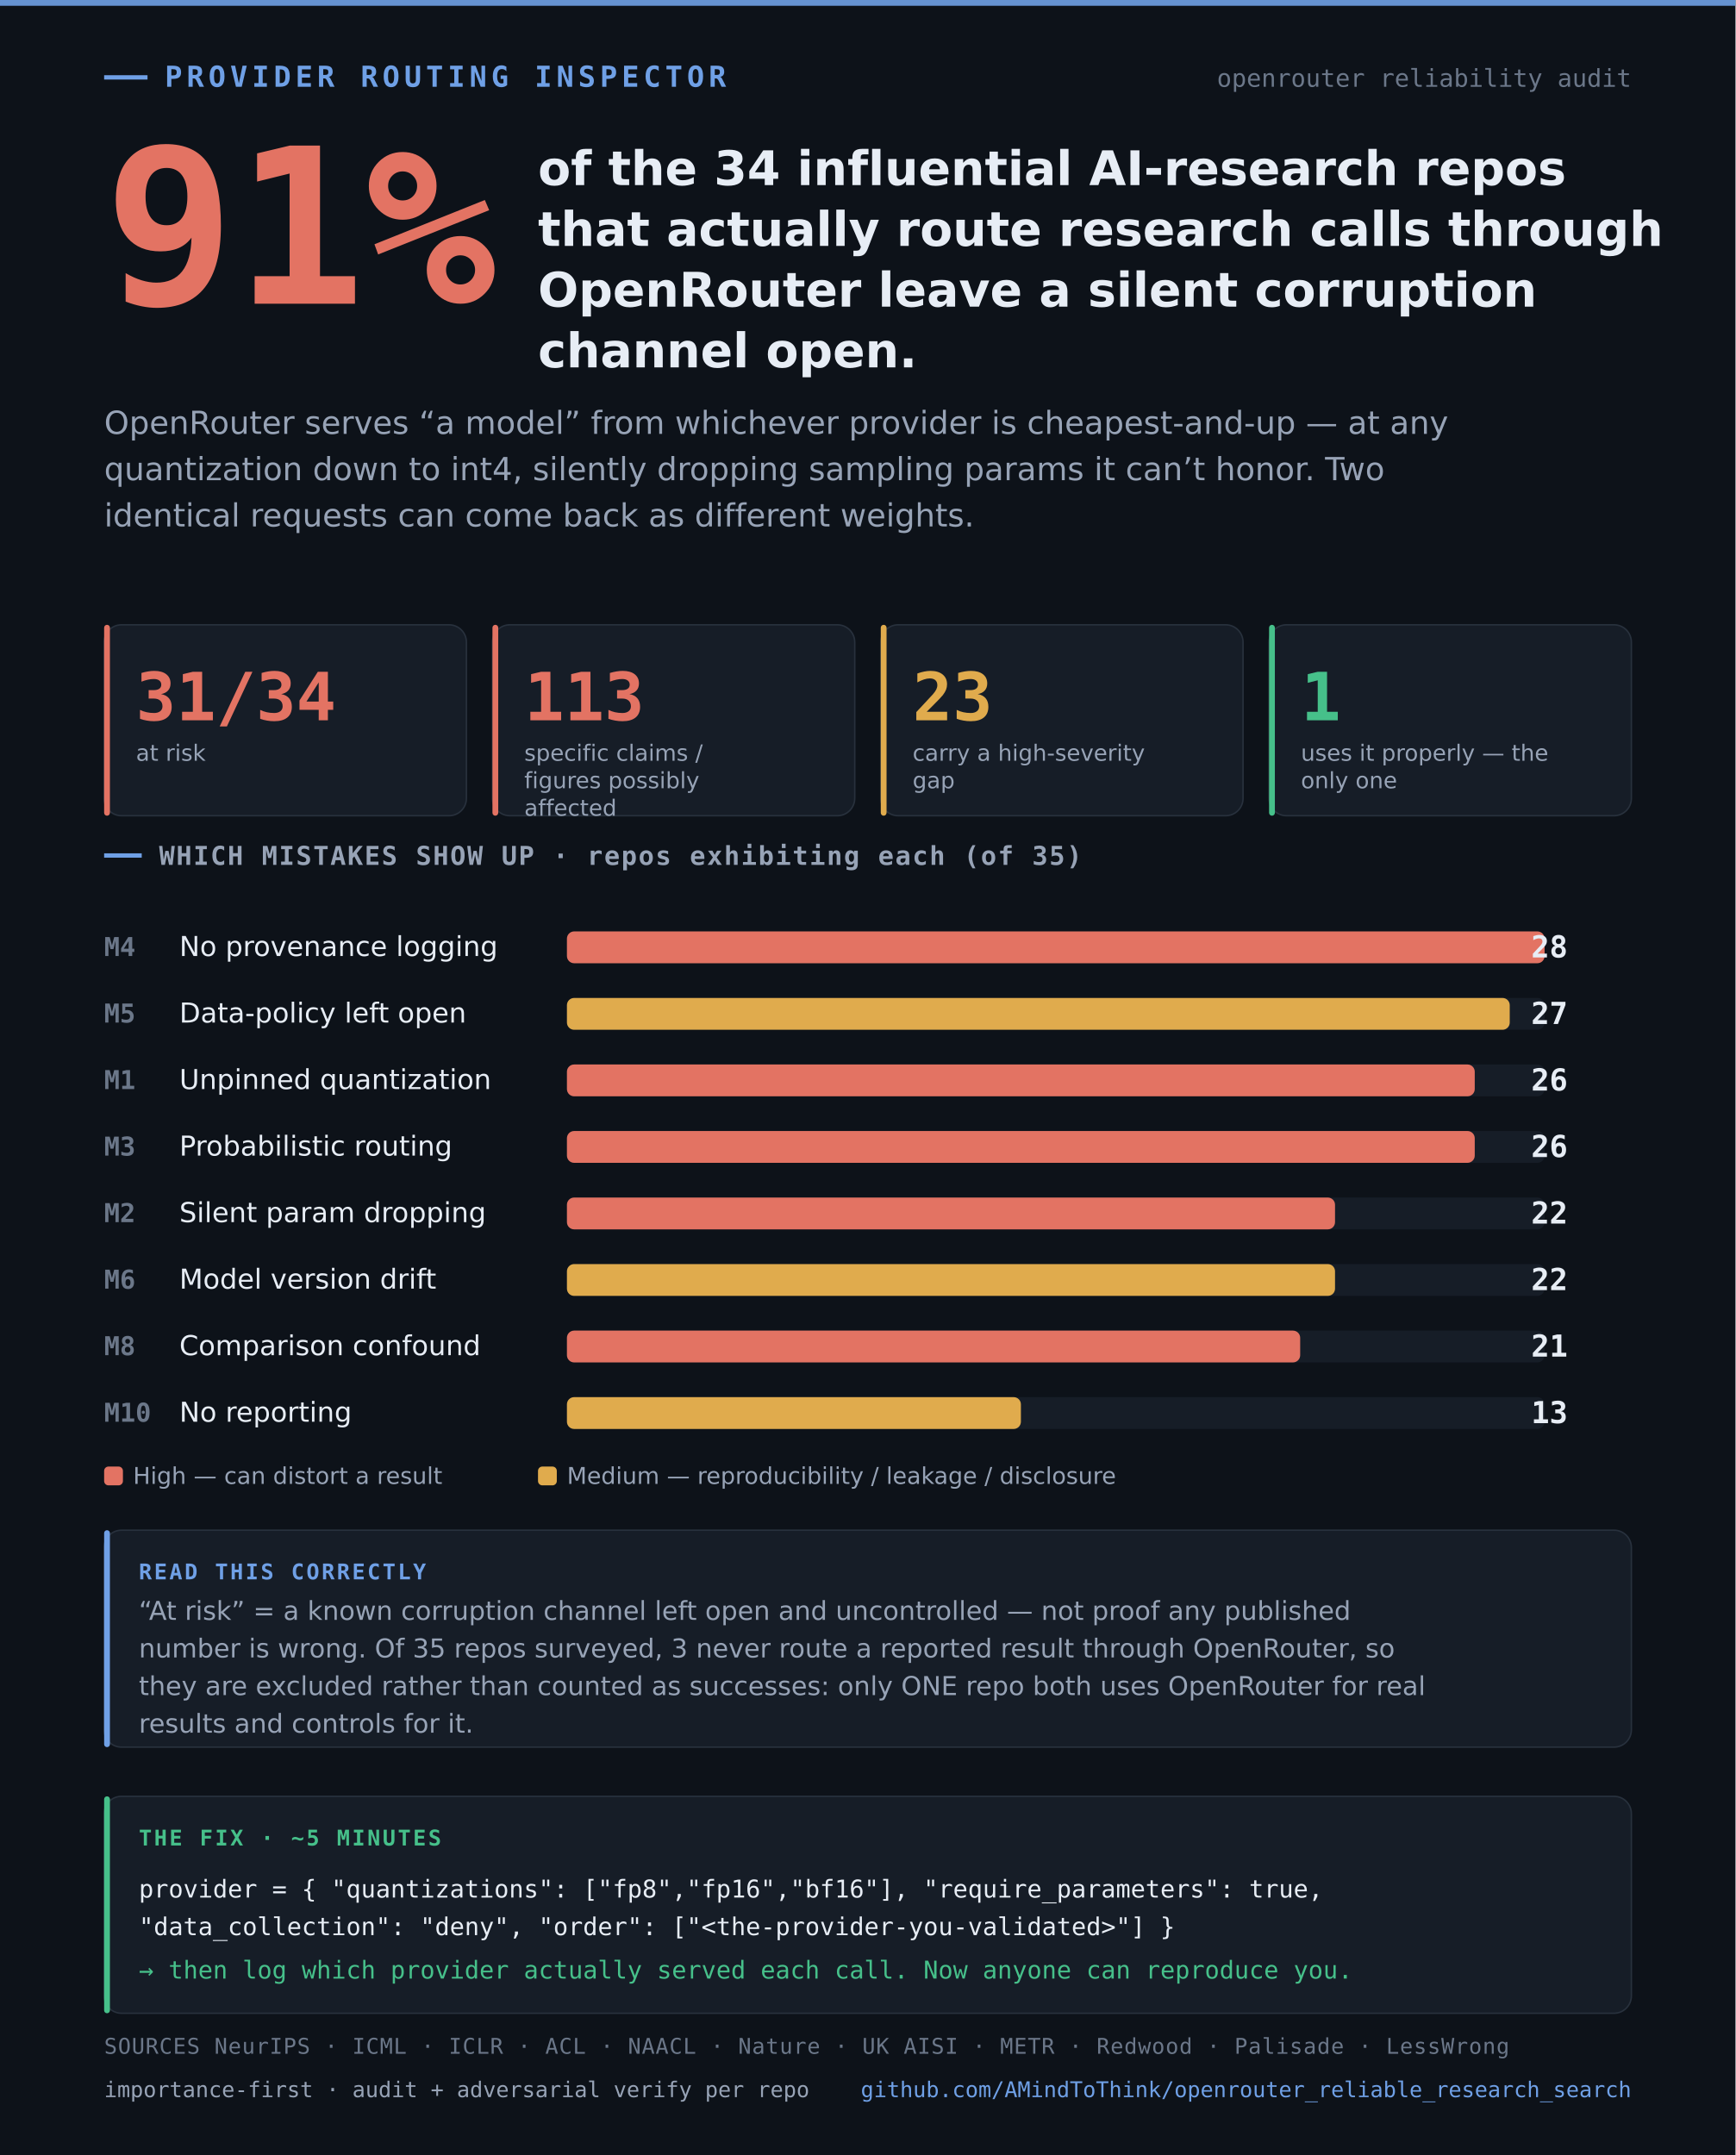
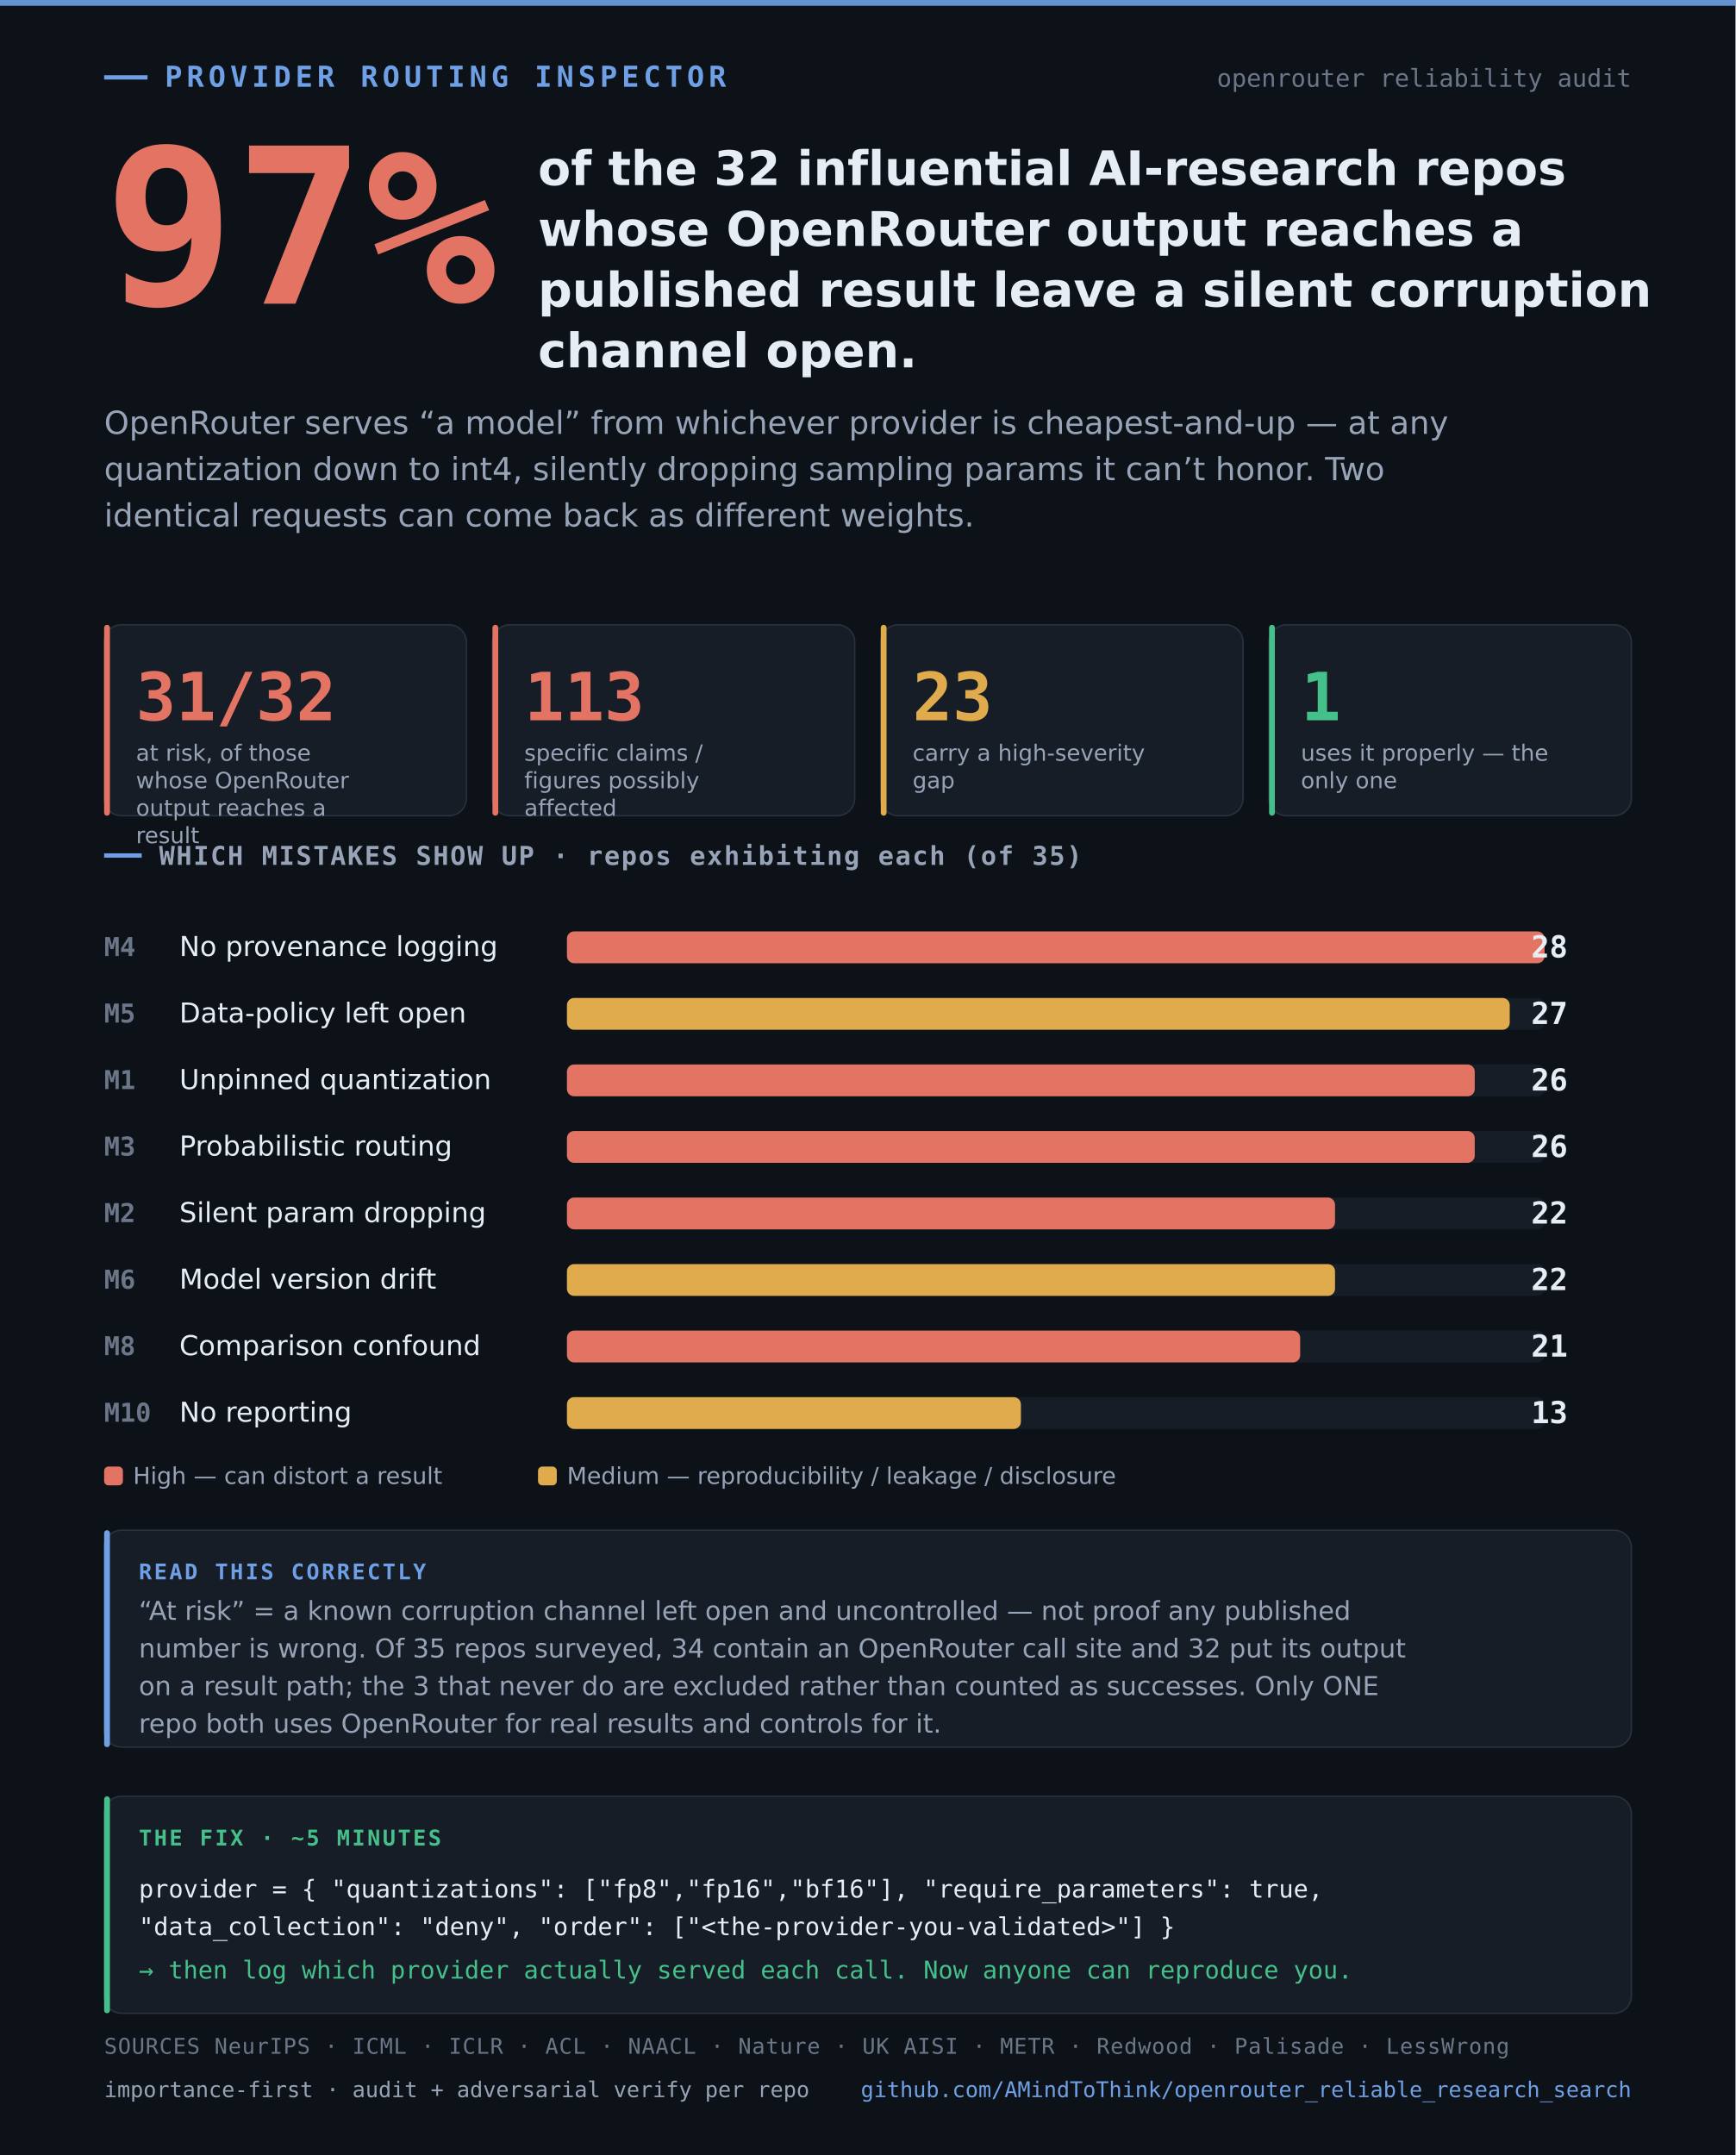
<svg xmlns="http://www.w3.org/2000/svg" width="1200" height="1490" viewBox="0 0 1200 1490">
  <rect width="1200" height="1490" fill="#0d1219" />
  <rect x="0" y="0" width="1200" height="4" fill="#6fa0e6" opacity="0.9" />
  <rect x="72" y="52" width="30" height="3" fill="#6fa0e6" />
  <text x="114" y="60" font-family="DejaVu Sans Mono, monospace" font-size="20" font-weight="bold" fill="#6fa0e6" text-anchor="start" letter-spacing="3" opacity="1">PROVIDER ROUTING INSPECTOR</text>
  <text x="1128" y="60" font-family="DejaVu Sans Mono, monospace" font-size="17" font-weight="normal" fill="#6b7789" text-anchor="end" opacity="1">openrouter reliability audit</text>
-   <text x="72" y="210" font-family="DejaVu Sans Mono, monospace" font-size="150" font-weight="bold" fill="#e37363" text-anchor="start" opacity="1">91%</text>
-   <text x="372" y="128" font-family="DejaVu Sans, sans-serif" font-size="33" font-weight="bold" fill="#e7edf5" text-anchor="start" opacity="1">of the 34 influential AI-research repos</text>
-   <text x="372" y="170" font-family="DejaVu Sans, sans-serif" font-size="33" font-weight="bold" fill="#e7edf5" text-anchor="start" opacity="1">that actually route research calls through</text>
-   <text x="372" y="212" font-family="DejaVu Sans, sans-serif" font-size="33" font-weight="bold" fill="#e7edf5" text-anchor="start" opacity="1">OpenRouter leave a silent corruption</text>
+   <text x="72" y="210" font-family="DejaVu Sans Mono, monospace" font-size="150" font-weight="bold" fill="#e37363" text-anchor="start" opacity="1">97%</text>
+   <text x="372" y="128" font-family="DejaVu Sans, sans-serif" font-size="33" font-weight="bold" fill="#e7edf5" text-anchor="start" opacity="1">of the 32 influential AI-research repos</text>
+   <text x="372" y="170" font-family="DejaVu Sans, sans-serif" font-size="33" font-weight="bold" fill="#e7edf5" text-anchor="start" opacity="1">whose OpenRouter output reaches a</text>
+   <text x="372" y="212" font-family="DejaVu Sans, sans-serif" font-size="33" font-weight="bold" fill="#e7edf5" text-anchor="start" opacity="1">published result leave a silent corruption</text>
  <text x="372" y="254" font-family="DejaVu Sans, sans-serif" font-size="33" font-weight="bold" fill="#e7edf5" text-anchor="start" opacity="1">channel open.</text>
  <text x="72" y="300" font-family="DejaVu Sans, sans-serif" font-size="22" font-weight="normal" fill="#97a3b6" text-anchor="start" opacity="1">OpenRouter serves “a model” from whichever provider is cheapest-and-up — at any</text>
  <text x="72" y="332" font-family="DejaVu Sans, sans-serif" font-size="22" font-weight="normal" fill="#97a3b6" text-anchor="start" opacity="1">quantization down to int4, silently dropping sampling params it can’t honor. Two</text>
  <text x="72" y="364" font-family="DejaVu Sans, sans-serif" font-size="22" font-weight="normal" fill="#97a3b6" text-anchor="start" opacity="1">identical requests can come back as different weights.</text>
  <rect x="72.0" y="432" width="250.5" height="132" rx="12" fill="#161d27" stroke="#28313d" />
  <rect x="72.0" y="432" width="4" height="132" rx="2" fill="#e37363" />
-   <text x="94.0" y="498" font-family="DejaVu Sans Mono, monospace" font-size="46" font-weight="bold" fill="#e37363" text-anchor="start" opacity="1">31/34</text>
-   <text x="94.0" y="526" font-family="DejaVu Sans, sans-serif" font-size="15.5" font-weight="normal" fill="#97a3b6" text-anchor="start" opacity="1">at risk</text>
+   <text x="94.0" y="498" font-family="DejaVu Sans Mono, monospace" font-size="46" font-weight="bold" fill="#e37363" text-anchor="start" opacity="1">31/32</text>
+   <text x="94.0" y="526" font-family="DejaVu Sans, sans-serif" font-size="15.5" font-weight="normal" fill="#97a3b6" text-anchor="start" opacity="1">at risk, of those</text>
+   <text x="94.0" y="545" font-family="DejaVu Sans, sans-serif" font-size="15.5" font-weight="normal" fill="#97a3b6" text-anchor="start" opacity="1">whose OpenRouter</text>
+   <text x="94.0" y="564" font-family="DejaVu Sans, sans-serif" font-size="15.5" font-weight="normal" fill="#97a3b6" text-anchor="start" opacity="1">output reaches a</text>
+   <text x="94.0" y="583" font-family="DejaVu Sans, sans-serif" font-size="15.5" font-weight="normal" fill="#97a3b6" text-anchor="start" opacity="1">result</text>
  <rect x="340.5" y="432" width="250.5" height="132" rx="12" fill="#161d27" stroke="#28313d" />
  <rect x="340.5" y="432" width="4" height="132" rx="2" fill="#e37363" />
  <text x="362.5" y="498" font-family="DejaVu Sans Mono, monospace" font-size="46" font-weight="bold" fill="#e37363" text-anchor="start" opacity="1">113</text>
  <text x="362.5" y="526" font-family="DejaVu Sans, sans-serif" font-size="15.5" font-weight="normal" fill="#97a3b6" text-anchor="start" opacity="1">specific claims /</text>
  <text x="362.5" y="545" font-family="DejaVu Sans, sans-serif" font-size="15.5" font-weight="normal" fill="#97a3b6" text-anchor="start" opacity="1">figures possibly</text>
  <text x="362.5" y="564" font-family="DejaVu Sans, sans-serif" font-size="15.5" font-weight="normal" fill="#97a3b6" text-anchor="start" opacity="1">affected</text>
  <rect x="609.0" y="432" width="250.5" height="132" rx="12" fill="#161d27" stroke="#28313d" />
  <rect x="609.0" y="432" width="4" height="132" rx="2" fill="#e0ab4d" />
  <text x="631.0" y="498" font-family="DejaVu Sans Mono, monospace" font-size="46" font-weight="bold" fill="#e0ab4d" text-anchor="start" opacity="1">23</text>
  <text x="631.0" y="526" font-family="DejaVu Sans, sans-serif" font-size="15.5" font-weight="normal" fill="#97a3b6" text-anchor="start" opacity="1">carry a high-severity</text>
  <text x="631.0" y="545" font-family="DejaVu Sans, sans-serif" font-size="15.5" font-weight="normal" fill="#97a3b6" text-anchor="start" opacity="1">gap</text>
  <rect x="877.5" y="432" width="250.5" height="132" rx="12" fill="#161d27" stroke="#28313d" />
  <rect x="877.5" y="432" width="4" height="132" rx="2" fill="#46c08a" />
  <text x="899.5" y="498" font-family="DejaVu Sans Mono, monospace" font-size="46" font-weight="bold" fill="#46c08a" text-anchor="start" opacity="1">1</text>
  <text x="899.5" y="526" font-family="DejaVu Sans, sans-serif" font-size="15.5" font-weight="normal" fill="#97a3b6" text-anchor="start" opacity="1">uses it properly — the</text>
  <text x="899.5" y="545" font-family="DejaVu Sans, sans-serif" font-size="15.5" font-weight="normal" fill="#97a3b6" text-anchor="start" opacity="1">only one</text>
  <rect x="72" y="590" width="26" height="3" fill="#6fa0e6" />
  <text x="110" y="598" font-family="DejaVu Sans Mono, monospace" font-size="18" font-weight="bold" fill="#97a3b6" text-anchor="start" letter-spacing="1" opacity="1">WHICH MISTAKES SHOW UP  ·  repos exhibiting each (of 35)</text>
  <text x="72" y="661" font-family="DejaVu Sans Mono, monospace" font-size="18" font-weight="bold" fill="#6b7789" text-anchor="start" opacity="1">M4</text>
  <text x="124" y="661" font-family="DejaVu Sans, sans-serif" font-size="19" font-weight="normal" fill="#e7edf5" text-anchor="start" opacity="1">No provenance logging</text>
  <rect x="392" y="644" width="676" height="22" rx="5" fill="#161d27" />
  <rect x="392" y="644" width="676.0" height="22" rx="5" fill="#e37363" />
  <text x="1084" y="662" font-family="DejaVu Sans Mono, monospace" font-size="21" font-weight="bold" fill="#e7edf5" text-anchor="end" opacity="1">28</text>
  <text x="1128" y="662" font-family="DejaVu Sans, sans-serif" font-size="1" font-weight="normal" fill="#e7edf5" text-anchor="start" opacity="1" />
  <text x="72" y="707" font-family="DejaVu Sans Mono, monospace" font-size="18" font-weight="bold" fill="#6b7789" text-anchor="start" opacity="1">M5</text>
  <text x="124" y="707" font-family="DejaVu Sans, sans-serif" font-size="19" font-weight="normal" fill="#e7edf5" text-anchor="start" opacity="1">Data-policy left open</text>
  <rect x="392" y="690" width="676" height="22" rx="5" fill="#161d27" />
  <rect x="392" y="690" width="651.9" height="22" rx="5" fill="#e0ab4d" />
  <text x="1084" y="708" font-family="DejaVu Sans Mono, monospace" font-size="21" font-weight="bold" fill="#e7edf5" text-anchor="end" opacity="1">27</text>
  <text x="1128" y="708" font-family="DejaVu Sans, sans-serif" font-size="1" font-weight="normal" fill="#e7edf5" text-anchor="start" opacity="1" />
  <text x="72" y="753" font-family="DejaVu Sans Mono, monospace" font-size="18" font-weight="bold" fill="#6b7789" text-anchor="start" opacity="1">M1</text>
  <text x="124" y="753" font-family="DejaVu Sans, sans-serif" font-size="19" font-weight="normal" fill="#e7edf5" text-anchor="start" opacity="1">Unpinned quantization</text>
  <rect x="392" y="736" width="676" height="22" rx="5" fill="#161d27" />
  <rect x="392" y="736" width="627.7" height="22" rx="5" fill="#e37363" />
  <text x="1084" y="754" font-family="DejaVu Sans Mono, monospace" font-size="21" font-weight="bold" fill="#e7edf5" text-anchor="end" opacity="1">26</text>
  <text x="1128" y="754" font-family="DejaVu Sans, sans-serif" font-size="1" font-weight="normal" fill="#e7edf5" text-anchor="start" opacity="1" />
  <text x="72" y="799" font-family="DejaVu Sans Mono, monospace" font-size="18" font-weight="bold" fill="#6b7789" text-anchor="start" opacity="1">M3</text>
  <text x="124" y="799" font-family="DejaVu Sans, sans-serif" font-size="19" font-weight="normal" fill="#e7edf5" text-anchor="start" opacity="1">Probabilistic routing</text>
  <rect x="392" y="782" width="676" height="22" rx="5" fill="#161d27" />
  <rect x="392" y="782" width="627.7" height="22" rx="5" fill="#e37363" />
  <text x="1084" y="800" font-family="DejaVu Sans Mono, monospace" font-size="21" font-weight="bold" fill="#e7edf5" text-anchor="end" opacity="1">26</text>
  <text x="1128" y="800" font-family="DejaVu Sans, sans-serif" font-size="1" font-weight="normal" fill="#e7edf5" text-anchor="start" opacity="1" />
  <text x="72" y="845" font-family="DejaVu Sans Mono, monospace" font-size="18" font-weight="bold" fill="#6b7789" text-anchor="start" opacity="1">M2</text>
  <text x="124" y="845" font-family="DejaVu Sans, sans-serif" font-size="19" font-weight="normal" fill="#e7edf5" text-anchor="start" opacity="1">Silent param dropping</text>
  <rect x="392" y="828" width="676" height="22" rx="5" fill="#161d27" />
  <rect x="392" y="828" width="531.1" height="22" rx="5" fill="#e37363" />
  <text x="1084" y="846" font-family="DejaVu Sans Mono, monospace" font-size="21" font-weight="bold" fill="#e7edf5" text-anchor="end" opacity="1">22</text>
  <text x="1128" y="846" font-family="DejaVu Sans, sans-serif" font-size="1" font-weight="normal" fill="#e7edf5" text-anchor="start" opacity="1" />
  <text x="72" y="891" font-family="DejaVu Sans Mono, monospace" font-size="18" font-weight="bold" fill="#6b7789" text-anchor="start" opacity="1">M6</text>
  <text x="124" y="891" font-family="DejaVu Sans, sans-serif" font-size="19" font-weight="normal" fill="#e7edf5" text-anchor="start" opacity="1">Model version drift</text>
  <rect x="392" y="874" width="676" height="22" rx="5" fill="#161d27" />
  <rect x="392" y="874" width="531.1" height="22" rx="5" fill="#e0ab4d" />
  <text x="1084" y="892" font-family="DejaVu Sans Mono, monospace" font-size="21" font-weight="bold" fill="#e7edf5" text-anchor="end" opacity="1">22</text>
  <text x="1128" y="892" font-family="DejaVu Sans, sans-serif" font-size="1" font-weight="normal" fill="#e7edf5" text-anchor="start" opacity="1" />
  <text x="72" y="937" font-family="DejaVu Sans Mono, monospace" font-size="18" font-weight="bold" fill="#6b7789" text-anchor="start" opacity="1">M8</text>
  <text x="124" y="937" font-family="DejaVu Sans, sans-serif" font-size="19" font-weight="normal" fill="#e7edf5" text-anchor="start" opacity="1">Comparison confound</text>
  <rect x="392" y="920" width="676" height="22" rx="5" fill="#161d27" />
  <rect x="392" y="920" width="507.0" height="22" rx="5" fill="#e37363" />
  <text x="1084" y="938" font-family="DejaVu Sans Mono, monospace" font-size="21" font-weight="bold" fill="#e7edf5" text-anchor="end" opacity="1">21</text>
  <text x="1128" y="938" font-family="DejaVu Sans, sans-serif" font-size="1" font-weight="normal" fill="#e7edf5" text-anchor="start" opacity="1" />
  <text x="72" y="983" font-family="DejaVu Sans Mono, monospace" font-size="18" font-weight="bold" fill="#6b7789" text-anchor="start" opacity="1">M10</text>
  <text x="124" y="983" font-family="DejaVu Sans, sans-serif" font-size="19" font-weight="normal" fill="#e7edf5" text-anchor="start" opacity="1">No reporting</text>
  <rect x="392" y="966" width="676" height="22" rx="5" fill="#161d27" />
  <rect x="392" y="966" width="313.9" height="22" rx="5" fill="#e0ab4d" />
  <text x="1084" y="984" font-family="DejaVu Sans Mono, monospace" font-size="21" font-weight="bold" fill="#e7edf5" text-anchor="end" opacity="1">13</text>
  <text x="1128" y="984" font-family="DejaVu Sans, sans-serif" font-size="1" font-weight="normal" fill="#e7edf5" text-anchor="start" opacity="1" />
  <rect x="72" y="1014" width="13" height="13" rx="3" fill="#e37363" />
  <text x="92" y="1026" font-family="DejaVu Sans, sans-serif" font-size="16" font-weight="normal" fill="#97a3b6" text-anchor="start" opacity="1">High — can distort a result</text>
  <rect x="372" y="1014" width="13" height="13" rx="3" fill="#e0ab4d" />
  <text x="392" y="1026" font-family="DejaVu Sans, sans-serif" font-size="16" font-weight="normal" fill="#97a3b6" text-anchor="start" opacity="1">Medium — reproducibility / leakage / disclosure</text>
  <rect x="72" y="1058" width="1056" height="150" rx="12" fill="#161d27" stroke="#28313d" />
  <rect x="72" y="1058" width="4" height="150" rx="2" fill="#6fa0e6" />
  <text x="96" y="1092" font-family="DejaVu Sans Mono, monospace" font-size="15" font-weight="bold" fill="#6fa0e6" text-anchor="start" letter-spacing="1.5" opacity="1">READ THIS CORRECTLY</text>
  <text x="96" y="1120" font-family="DejaVu Sans, sans-serif" font-size="18" font-weight="normal" fill="#97a3b6" text-anchor="start" opacity="1">“At risk” = a known corruption channel left open and uncontrolled — not proof any published</text>
-   <text x="96" y="1146" font-family="DejaVu Sans, sans-serif" font-size="18" font-weight="normal" fill="#97a3b6" text-anchor="start" opacity="1">number is wrong. Of 35 repos surveyed, 3 never route a reported result through OpenRouter, so</text>
-   <text x="96" y="1172" font-family="DejaVu Sans, sans-serif" font-size="18" font-weight="normal" fill="#97a3b6" text-anchor="start" opacity="1">they are excluded rather than counted as successes: only ONE repo both uses OpenRouter for real</text>
-   <text x="96" y="1198" font-family="DejaVu Sans, sans-serif" font-size="18" font-weight="normal" fill="#97a3b6" text-anchor="start" opacity="1">results and controls for it.</text>
+   <text x="96" y="1146" font-family="DejaVu Sans, sans-serif" font-size="18" font-weight="normal" fill="#97a3b6" text-anchor="start" opacity="1">number is wrong. Of 35 repos surveyed, 34 contain an OpenRouter call site and 32 put its output</text>
+   <text x="96" y="1172" font-family="DejaVu Sans, sans-serif" font-size="18" font-weight="normal" fill="#97a3b6" text-anchor="start" opacity="1">on a result path; the 3 that never do are excluded rather than counted as successes. Only ONE</text>
+   <text x="96" y="1198" font-family="DejaVu Sans, sans-serif" font-size="18" font-weight="normal" fill="#97a3b6" text-anchor="start" opacity="1">repo both uses OpenRouter for real results and controls for it.</text>
  <rect x="72" y="1242" width="1056" height="150" rx="12" fill="#161d27" stroke="#28313d" />
  <rect x="72" y="1242" width="4" height="150" rx="2" fill="#46c08a" />
  <text x="96" y="1276" font-family="DejaVu Sans Mono, monospace" font-size="15" font-weight="bold" fill="#46c08a" text-anchor="start" letter-spacing="1.5" opacity="1">THE FIX  ·  ~5 MINUTES</text>
  <text x="96" y="1312" font-family="DejaVu Sans Mono, monospace" font-size="17" font-weight="normal" fill="#e7edf5" text-anchor="start" opacity="1">provider = { "quantizations": ["fp8","fp16","bf16"],  "require_parameters": true,</text>
  <text x="96" y="1338" font-family="DejaVu Sans Mono, monospace" font-size="17" font-weight="normal" fill="#e7edf5" text-anchor="start" opacity="1">             "data_collection": "deny",  "order": ["&lt;the-provider-you-validated&gt;"] }</text>
  <text x="96" y="1368" font-family="DejaVu Sans Mono, monospace" font-size="17" font-weight="normal" fill="#46c08a" text-anchor="start" opacity="1">→ then log which provider actually served each call. Now anyone can reproduce you.</text>
  <text x="72" y="1420" font-family="DejaVu Sans Mono, monospace" font-size="15" font-weight="normal" fill="#6b7789" text-anchor="start" letter-spacing="0.5" opacity="1">SOURCES  NeurIPS · ICML · ICLR · ACL · NAACL · Nature · UK AISI · METR · Redwood · Palisade · LessWrong</text>
  <text x="72" y="1450" font-family="DejaVu Sans Mono, monospace" font-size="15" font-weight="normal" fill="#97a3b6" text-anchor="start" opacity="1">importance-first · audit + adversarial verify per repo</text>
  <text x="1128" y="1450" font-family="DejaVu Sans Mono, monospace" font-size="15" font-weight="normal" fill="#6fa0e6" text-anchor="end" opacity="1">github.com/AMindToThink/openrouter_reliable_research_search</text>
</svg>
